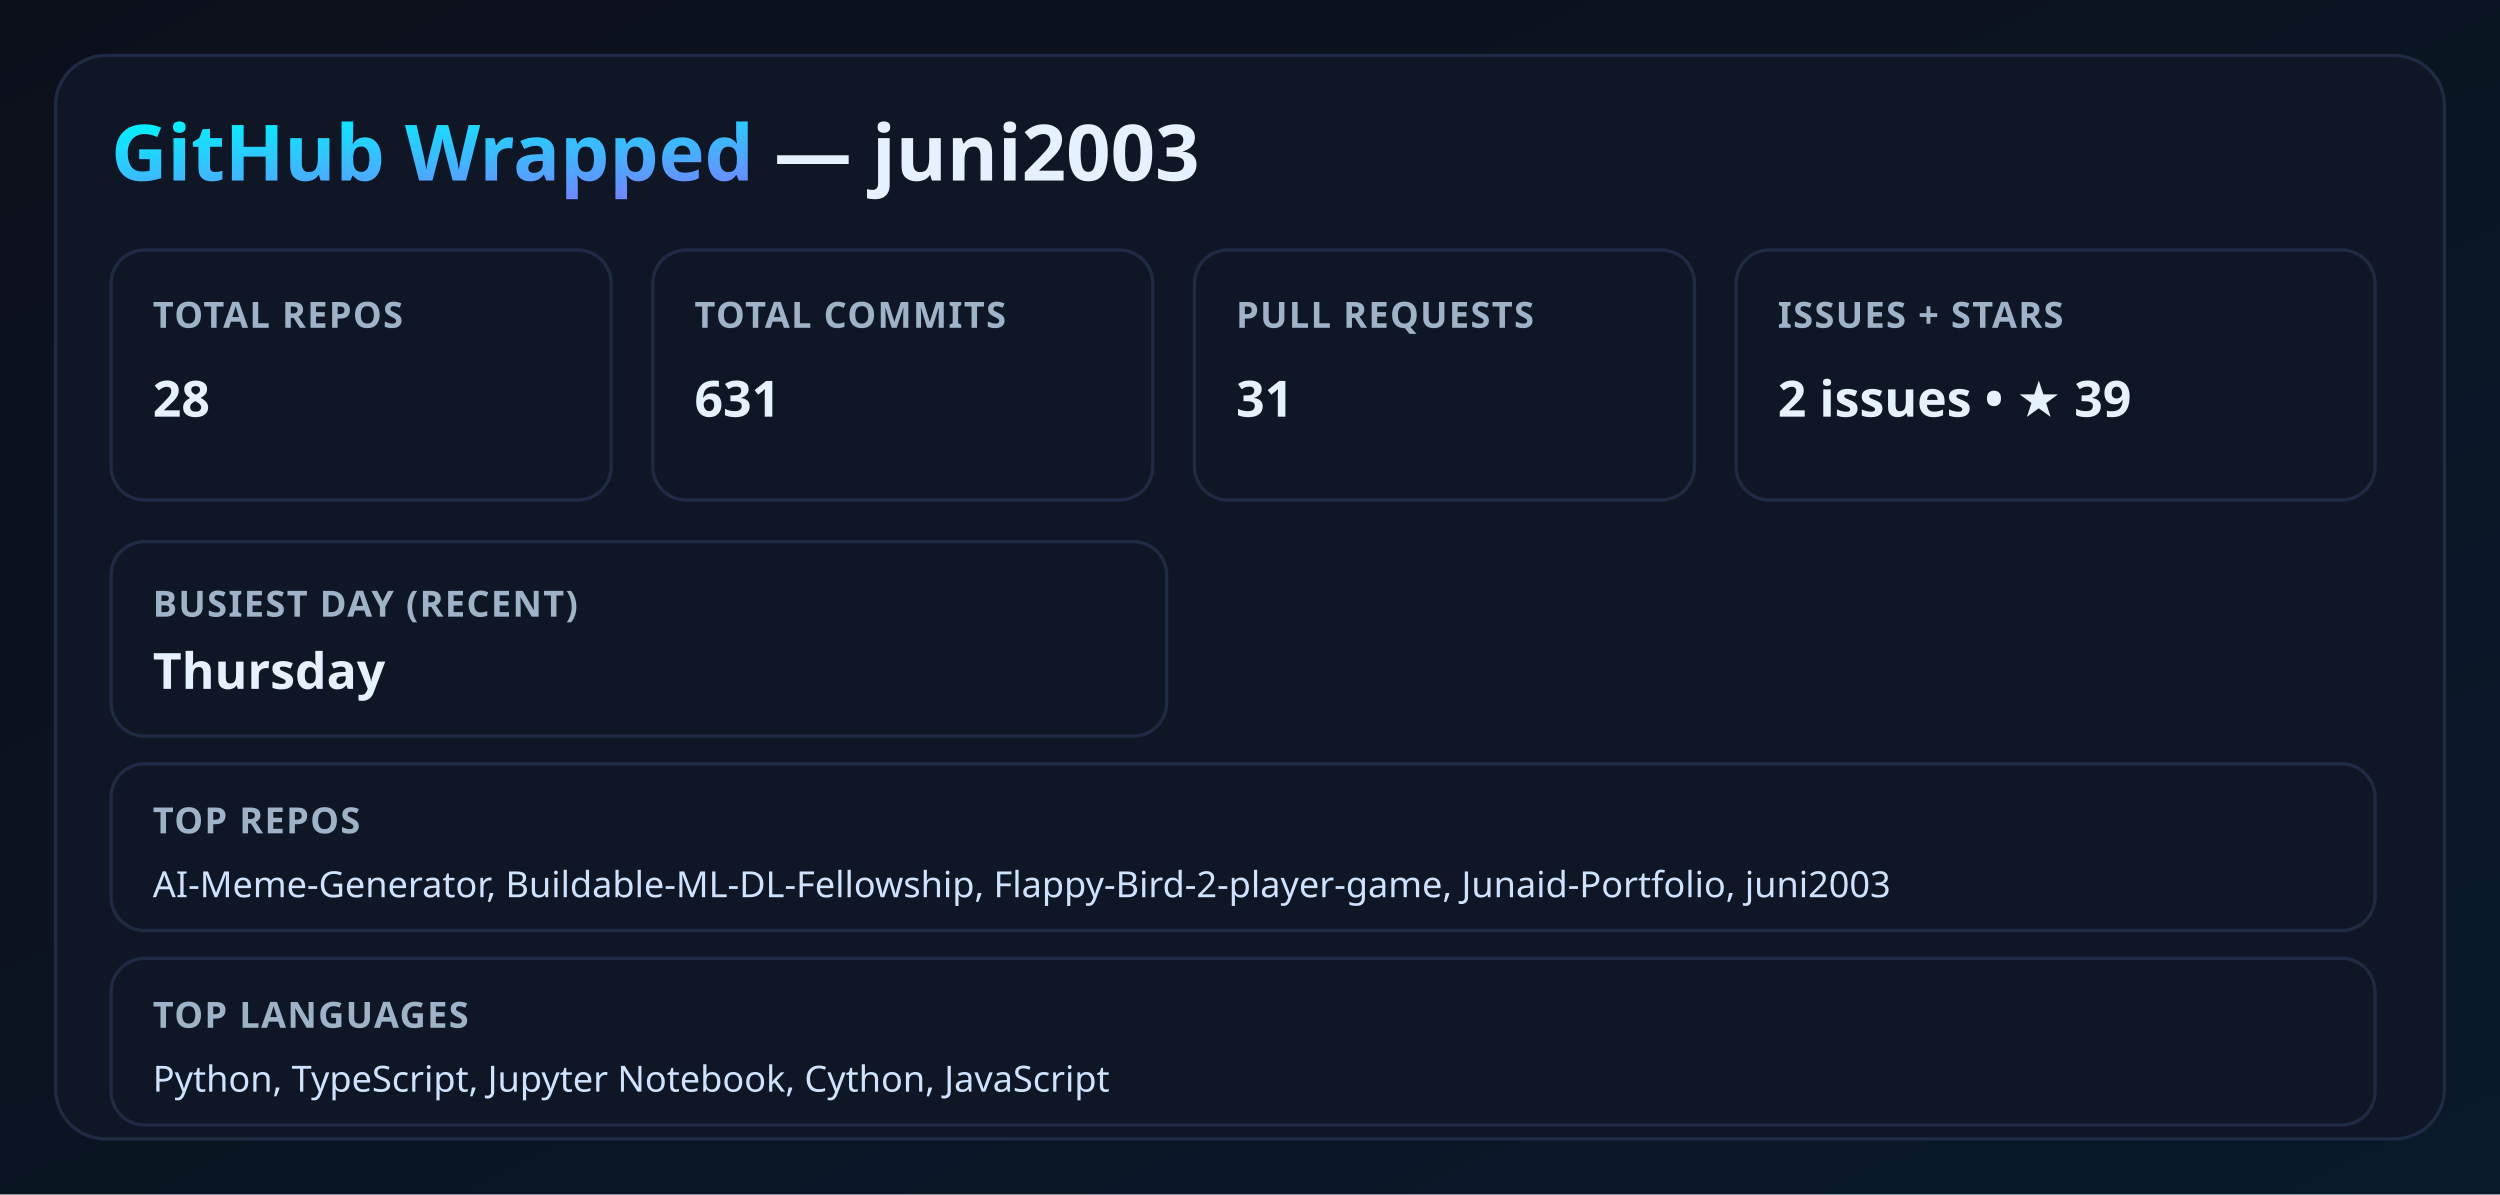
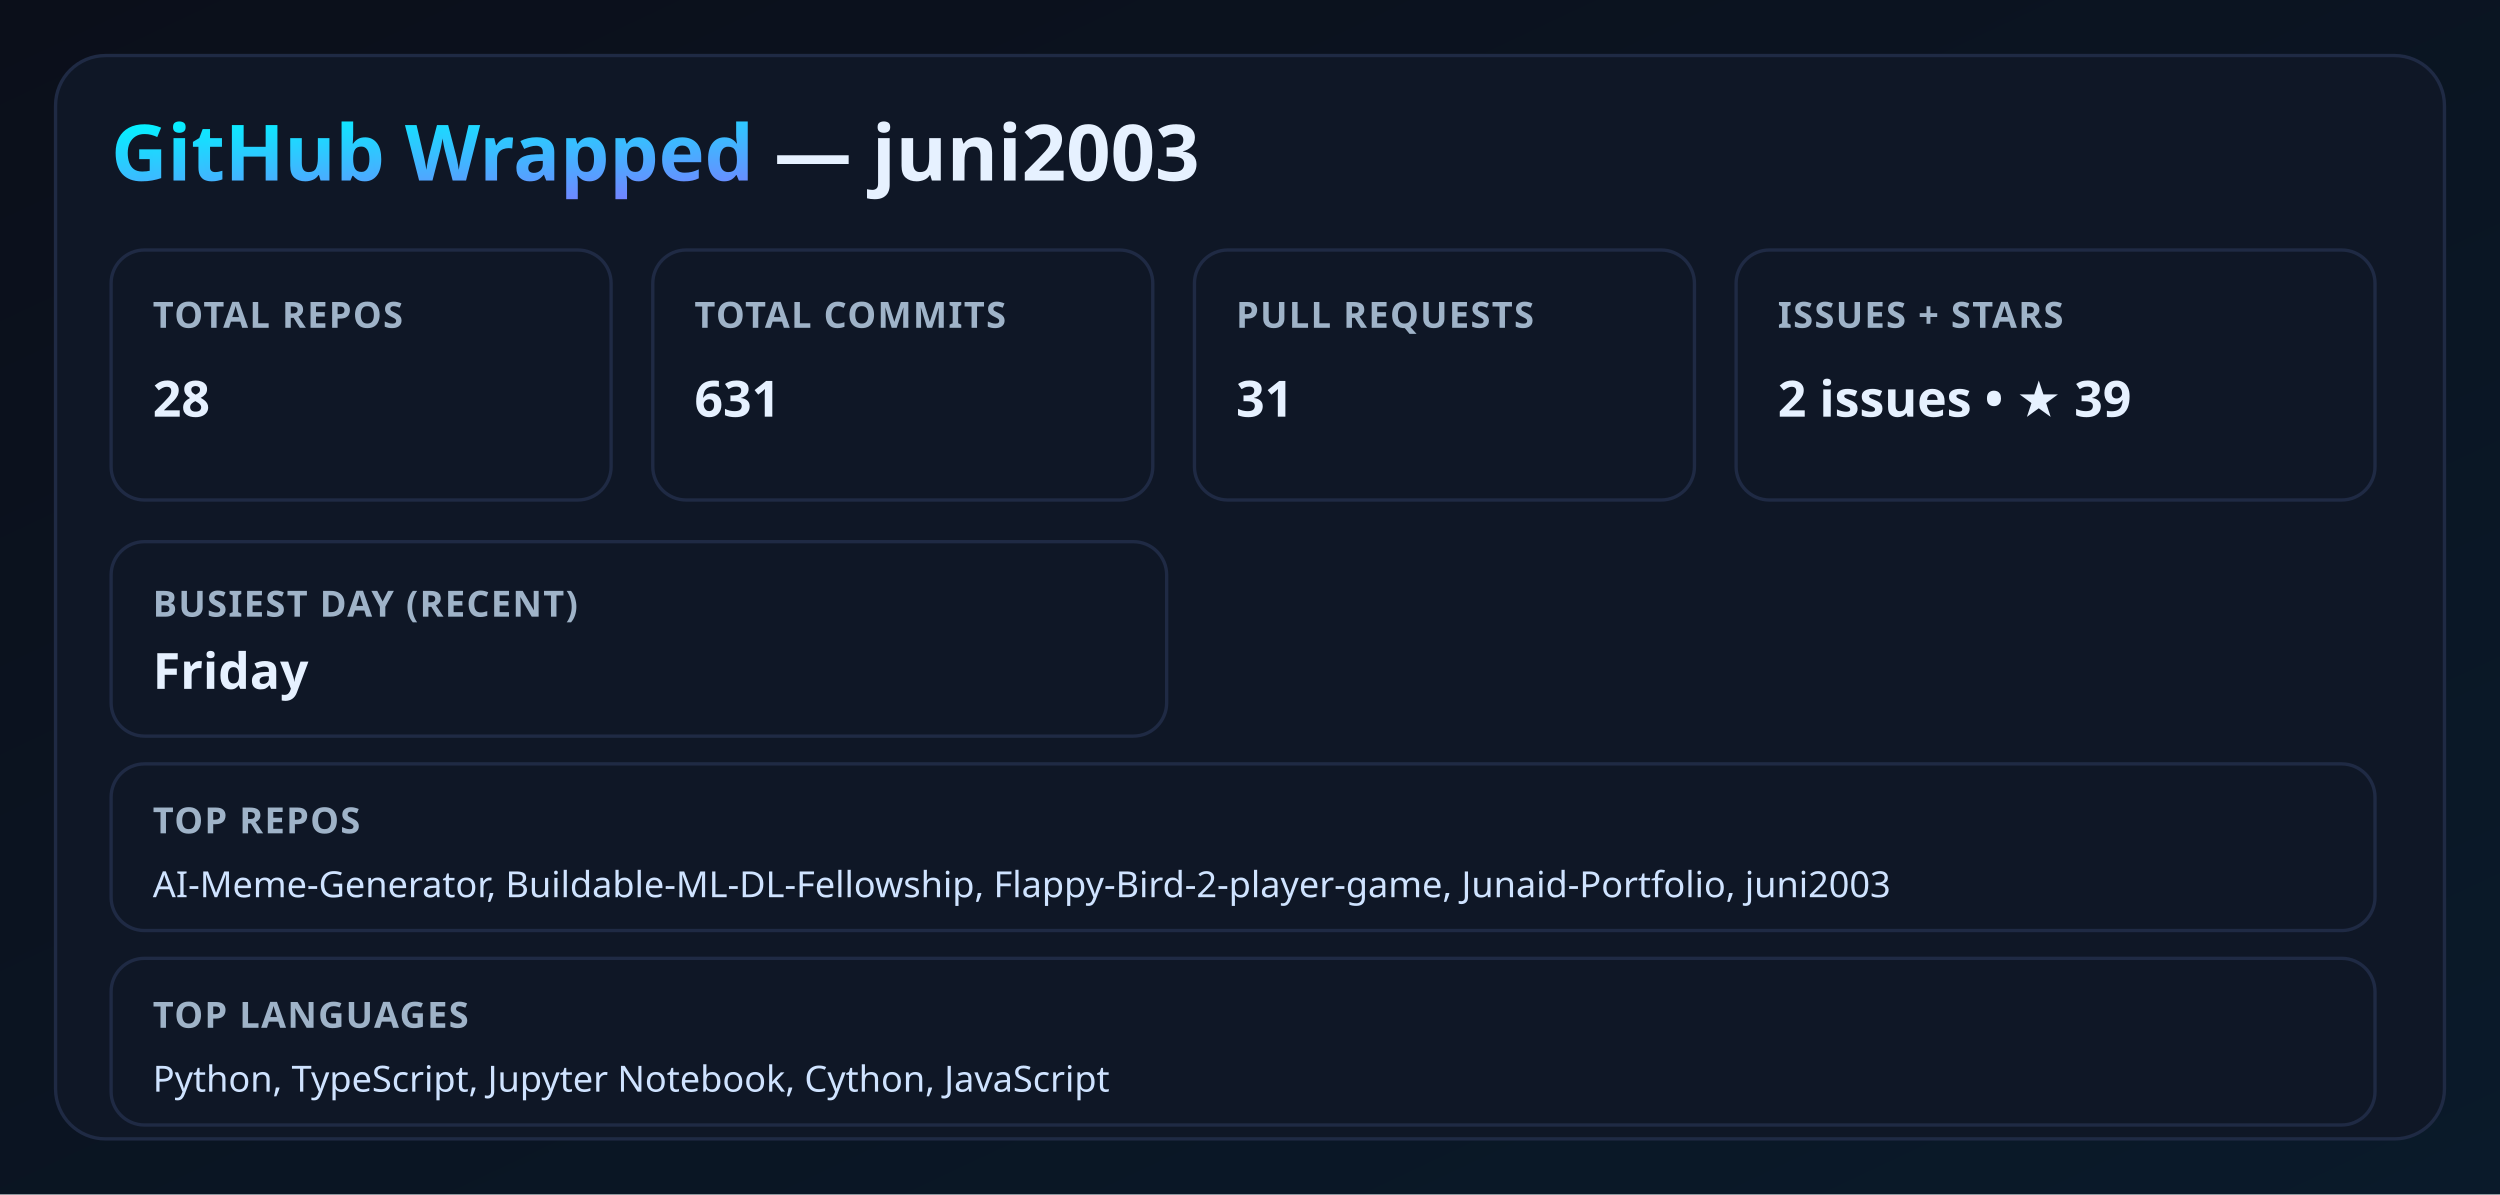
<svg xmlns="http://www.w3.org/2000/svg" width="900" height="430" viewBox="0 0 900 430">
  <defs>
    <linearGradient id="bg" x1="0" y1="0" x2="1" y2="1">
      <stop offset="0%" stop-color="#0b0f1a" />
      <stop offset="100%" stop-color="#0a1a2a" />
    </linearGradient>
    <linearGradient id="neon" x1="0" y1="0" x2="1" y2="1">
      <stop offset="0%" stop-color="#00f5ff" />
      <stop offset="100%" stop-color="#9b5cff" />
    </linearGradient>
    <filter id="glow">
      <feGaussianBlur stdDeviation="3.5" result="coloredBlur" />
      <feMerge>
        <feMergeNode in="coloredBlur" />
        <feMergeNode in="SourceGraphic" />
      </feMerge>
    </filter>
    <style>
      .title { font: 700 28px 'Segoe UI', sans-serif; fill: #e6f1ff; }
      .label { font: 600 13px 'Segoe UI', sans-serif; fill: #9fb3c8; letter-spacing: 0.5px; }
      .value { font: 700 18px 'Segoe UI', sans-serif; fill: #e6f1ff; }
      .neon { fill: url(#neon); filter: url(#glow); }
      .card { fill: #0f1726; stroke: #1f2a44; stroke-width: 1.2; }
      .mini { font: 500 13px 'Segoe UI', sans-serif; fill: #cfe3ff; }
    </style>
  </defs>
  <rect width="100%" height="100%" fill="url(#bg)" />
  <rect x="20" y="20" width="860" height="390" rx="18" class="card" />
  <text x="40" y="65" class="title">
    <tspan class="neon">GitHub Wrapped</tspan> — juni2003
  </text>
  <rect x="40" y="90" width="180" height="90" rx="12" class="card" />
  <text x="55" y="118" class="label">TOTAL REPOS</text>
  <text x="55" y="150" class="value">28</text>
  <rect x="235" y="90" width="180" height="90" rx="12" class="card" />
  <text x="250" y="118" class="label">TOTAL COMMITS</text>
  <text x="250" y="150" class="value">631</text>
  <rect x="430" y="90" width="180" height="90" rx="12" class="card" />
  <text x="445" y="118" class="label">PULL REQUESTS</text>
  <text x="445" y="150" class="value">31</text>
  <rect x="625" y="90" width="230" height="90" rx="12" class="card" />
  <text x="640" y="118" class="label">ISSUES + STARS</text>
  <text x="640" y="150" class="value">2 issues • ★ 39</text>
  <rect x="40" y="195" width="380" height="70" rx="12" class="card" />
  <text x="55" y="222" class="label">BUSIEST DAY (RECENT)</text>
-   <text x="55" y="248" class="value">Thursday</text>
+   <text x="55" y="248" class="value">Friday</text>
  <rect x="40" y="275" width="815" height="60" rx="12" class="card" />
  <text x="55" y="300" class="label">TOP REPOS</text>
  <text x="55" y="323" class="mini">AI-Meme-Generator, Buildable-ML-DL-Fellowship, Flappy-Bird-2-player-game, Junaid-Portfolio, juni2003</text>
  <rect x="40" y="345" width="815" height="60" rx="12" class="card" />
  <text x="55" y="370" class="label">TOP LANGUAGES</text>
  <text x="55" y="393" class="mini">Python, TypeScript, Jupyter Notebook, Cython, JavaScript</text>
</svg>
